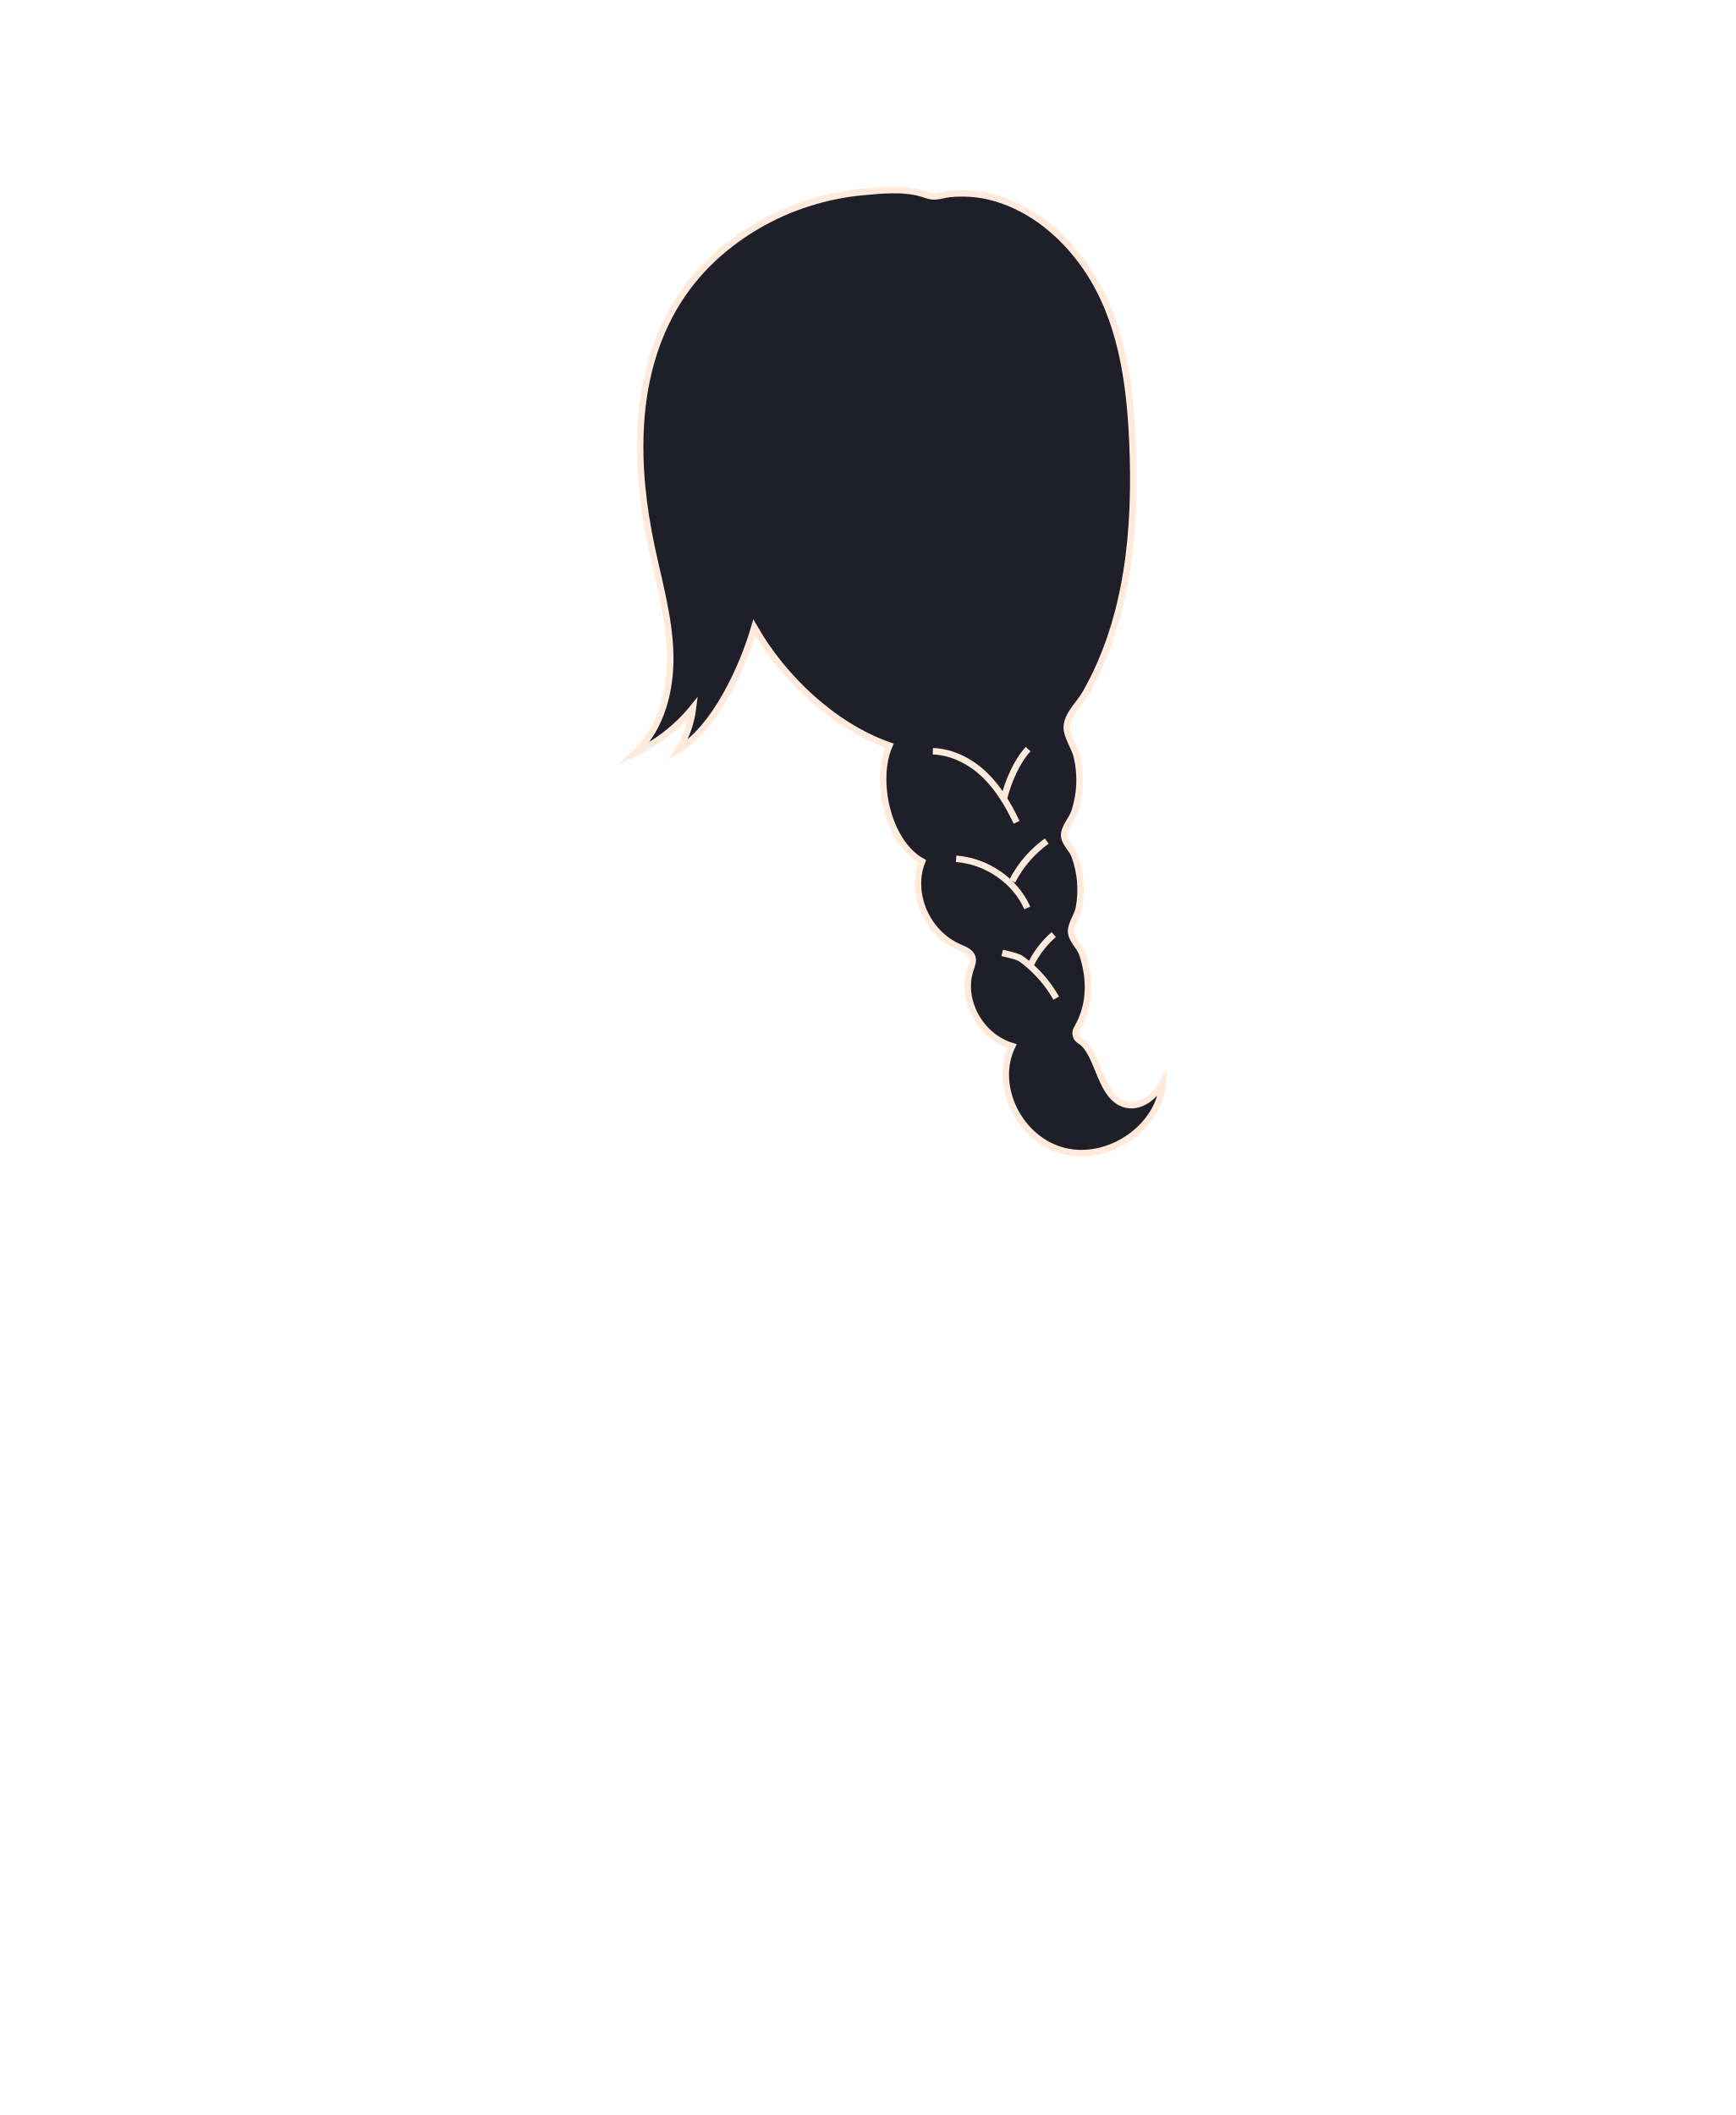
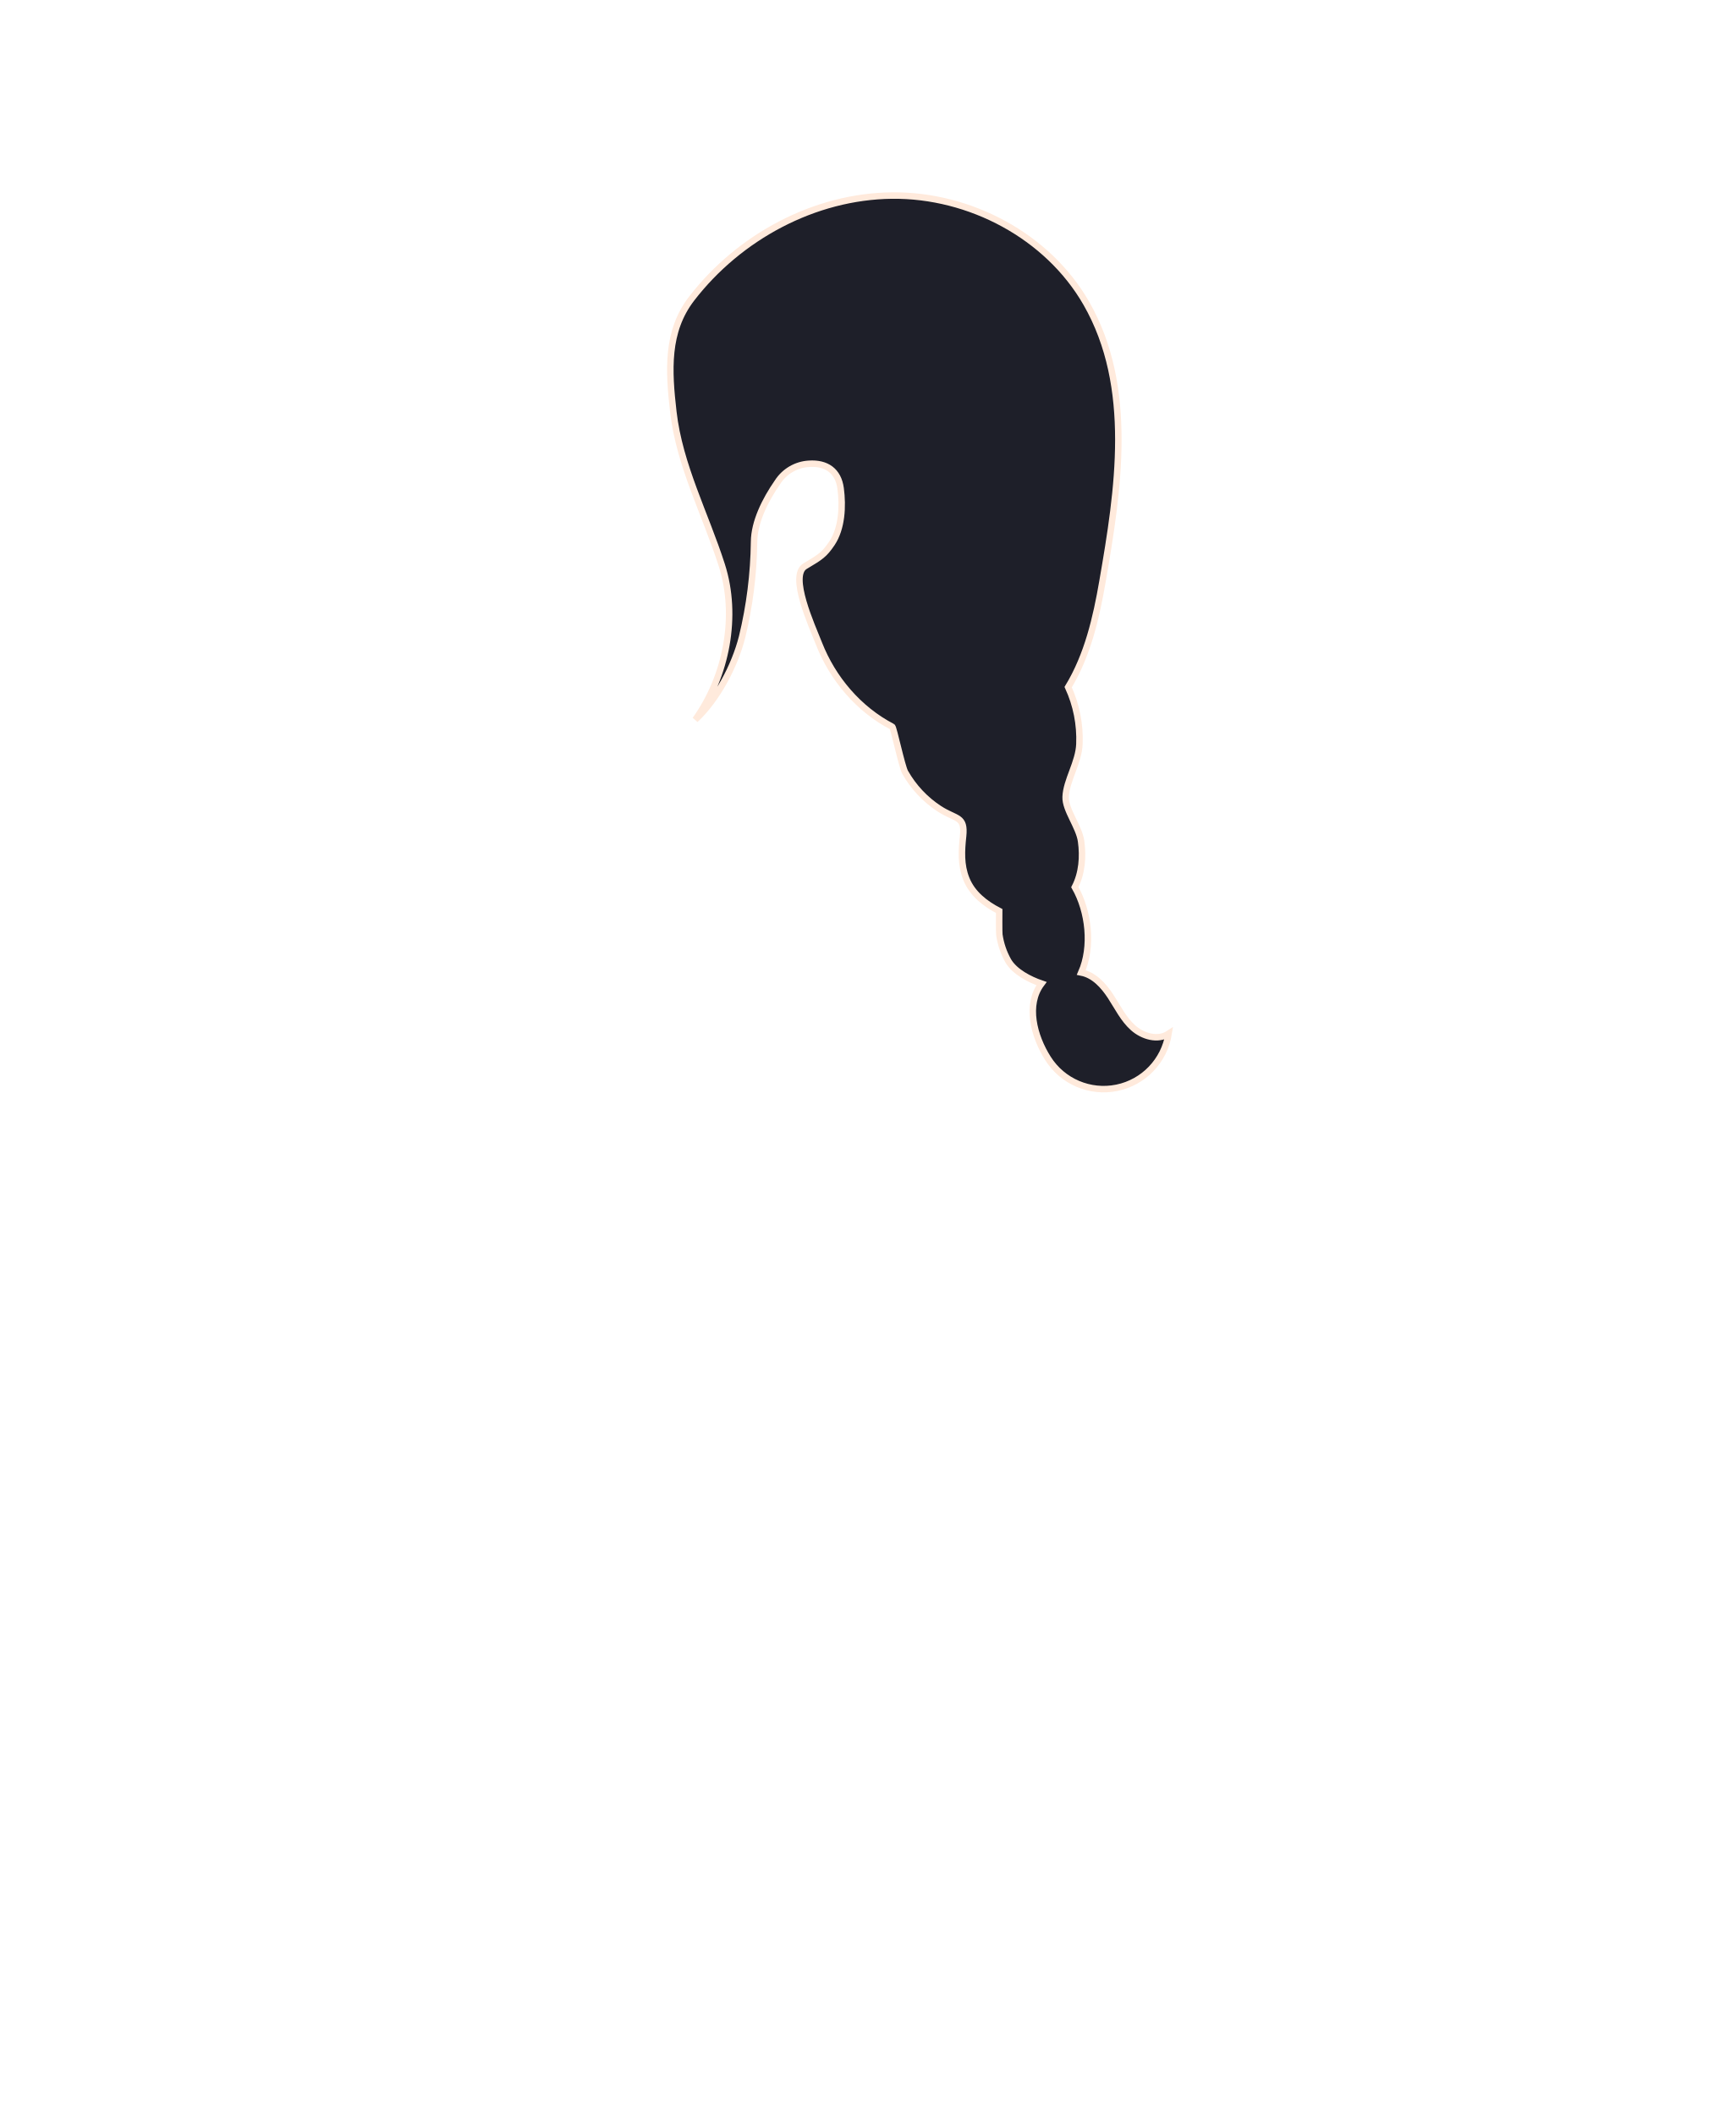
<svg xmlns="http://www.w3.org/2000/svg" width="805.26" height="981.51" viewBox="0 0 805.26 981.51">
-   <path d="M430.42,90.63c-.74-.23-1.52-.5-2.46-.78-8.72-2.59-18.71-1.55-27.69-.72a118,118,0,0,0-25.14,5.15,116.68,116.68,0,0,0-43.74,25.32,100.31,100.31,0,0,0-18.47,22.91c-19.36,33.23-18.48,74-10.59,111.22,3.46,16.39,8.2,32.68,8.68,49.39s-3.86,34.39-16.13,46.3a76.19,76.19,0,0,0,26.75-21,48,48,0,0,1-6.87,19.52c17.05-10,29.93-38.34,35.29-56.76,13.26,23.26,36.65,45.67,62.68,54.79-7.09,16.26-.78,45,15.19,53.82-5.83,14.77,2.13,33.23,17.17,39.79,2.42,1.06,5.28,2.12,6.1,4.54.64,1.87-.2,3.85-.83,5.72-4.78,14.17,4.48,31.22,19.36,35.64-9,18.62,3.45,43.67,24.27,48.72s44.29-11.28,45.65-31.76c-3.44,5.93-9.76,11.62-16.7,10.24-7.1-1.4-10.37-9-13-15.48-2-4.92-4.52-11.71-8.8-14.26a4,4,0,0,1-1.45-5.44c6.21-10.59,6.59-22.46,2.65-34.58-1.25-3.86-5.14-6.64-5.28-10.68-.12-3.28,3-7.49,3.58-10.72a45.66,45.66,0,0,0-2-24.47c-1.1-3-4.62-5.95-4.79-9.11-.21-3.87,3.58-7.56,4.8-11.25a47.08,47.08,0,0,0,1-25.91c-1-4.05-4.65-9.06-4.59-13.23.1-6,5.67-10.51,8.69-15.83,20-35.15,23.54-76.71,21.77-116.68-1.23-28-5.27-56.91-21.17-80.4-9.32-13.75-22.69-25.86-39-31.61a55.55,55.55,0,0,0-24.76-3c-2.07.24-4.12.89-6.17,1.09A9.4,9.4,0,0,1,430.42,90.63Z" fill="#1e1f29" stroke="#ffeadc" stroke-miterlimit="10" stroke-width="3" />
-   <path d="M432.89,348.63c9.14.3,17.72,4.84,24.15,11.05s10.94,14,14.74,21.93" fill="none" stroke="#ffeadc" stroke-miterlimit="10" stroke-width="3" />
-   <path d="M443.72,398.54c14.24,1.09,27.48,10.22,33,22.79" fill="none" stroke="#ffeadc" stroke-miterlimit="10" stroke-width="3" />
-   <path d="M465.1,442.22c7.87,1.9,7.87,1.9,11,4.42a58.56,58.56,0,0,1,14.07,16.57" fill="none" stroke="#ffeadc" stroke-miterlimit="10" stroke-width="3" />
-   <path d="M466,370.15c1.92-7.56,5.77-16.67,11.13-22.52" fill="none" stroke="#ffeadc" stroke-miterlimit="10" stroke-width="3" />
-   <path d="M469.76,408.88a52.58,52.58,0,0,1,16-18.57" fill="none" stroke="#ffeadc" stroke-miterlimit="10" stroke-width="3" />
-   <path d="M478.34,447.6A44.47,44.47,0,0,1,489,433.71" fill="none" stroke="#ffeadc" stroke-miterlimit="10" stroke-width="3" />
+   <path d="M360.86,223.72a18.56,18.56,0,0,1,14.53-8.49c8.17-.54,13.63,3.27,14.72,11.45s.65,18.55-4.13,25.58c-3.46,5.08-5.05,6.13-12.37,10.47-7.51,4.46,3.26,27.81,6.44,35.93,6.38,16.27,18.39,30.47,34,38.59.68.35,4.5,18.56,6,21.16a49,49,0,0,0,15.89,16.93c7.89,5.09,12,3.27,11,12.75-.72,6.7-1.1,13.21,1.47,19.68,2.79,7,8.74,11.61,15.28,15,0,0-.08,9.93.08,11a34.83,34.83,0,0,0,4.12,12.13c3,5.12,9.92,8.66,15.44,10.56-7.4,9.83-3.58,24.33,3,34.73a30.55,30.55,0,0,0,56-11.47c-5,3.3-12,1.26-16.5-2.75s-7.15-9.57-10.44-14.6-7.7-9.89-13.59-11.06c5.24-12,3.48-28.2-3-39.61,3.33-6.48,3.9-14.18,2.9-21.3-.95-6.77-7.4-14.54-7.17-20.56.29-7.74,6.07-16,6.39-24.55a57.62,57.62,0,0,0-5.22-26.41c9-14.81,13-32.06,15.94-49.13,7.31-42.15,14.79-90.11-7.51-129-17.93-31.27-54.15-50.39-90.19-50S343,110,321,138.53c-11.81,15.3-10.73,33.46-8.52,52.66,2.85,24.72,14.86,47.3,22.46,71s2.18,51.53-12.26,71.79c10.14-9.48,18.31-25,21.71-38.42a197.34,197.34,0,0,0,5.55-44.1C350,242.32,355,232.15,360.86,223.72Z" fill="#1e1f29" stroke="#ffeadc" stroke-miterlimit="10" stroke-width="3" />
</svg>
